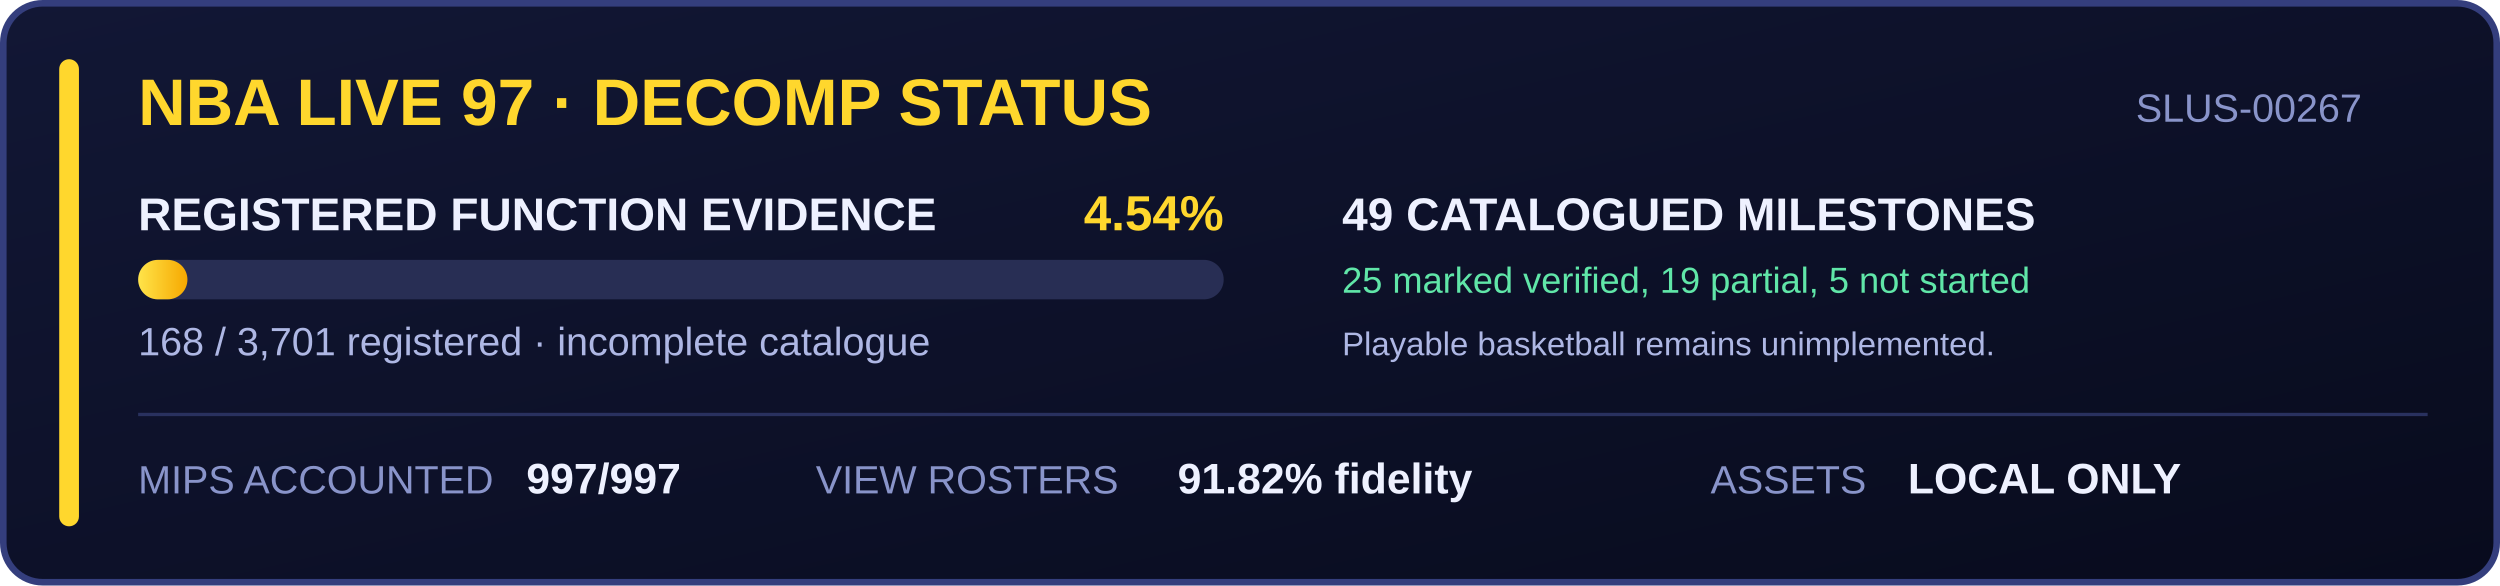
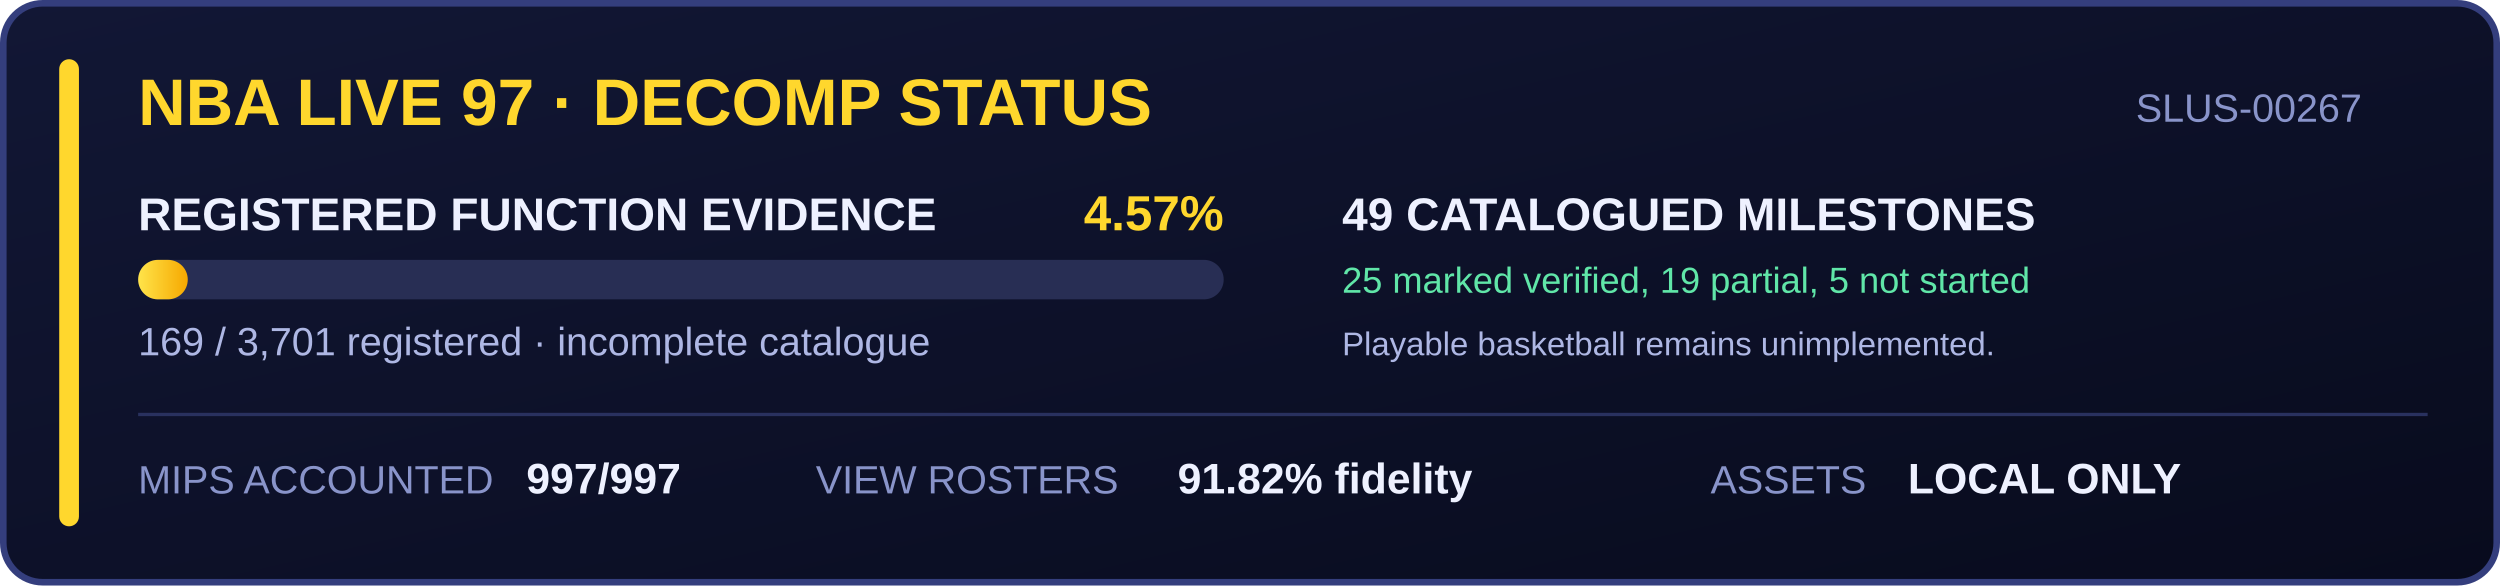
<svg xmlns="http://www.w3.org/2000/svg" width="760" height="178" viewBox="0 0 760 178" role="img" aria-labelledby="title desc">
  <defs>
    <linearGradient id="panel" x1="0" y1="0" x2="1" y2="1">
      <stop stop-color="#121735" />
      <stop offset="1" stop-color="#080b1d" />
    </linearGradient>
    <linearGradient id="gold" x1="0" y1="0" x2="1" y2="0">
      <stop stop-color="#ffe44a" />
      <stop offset="1" stop-color="#f6a800" />
    </linearGradient>
  </defs>
  <rect x="1" y="1" width="758" height="176" rx="12" fill="url(#panel)" stroke="#343e7d" stroke-width="2" />
  <rect x="18" y="18" width="6" height="142" rx="3" fill="#ffd72d" />
  <g font-family="Segoe UI, Arial, sans-serif">
    <text x="42" y="38" fill="#ffd72d" font-size="20" font-weight="700">NBA LIVE 97 · DECOMP STATUS</text>
    <text x="718" y="37" fill="#8994ca" font-size="12" text-anchor="end">SLUS-00267</text>
    <text x="42" y="70" fill="#eef1ff" font-size="14" font-weight="600">REGISTERED FUNCTION EVIDENCE</text>
-     <text x="372" y="70" fill="#ffd72d" font-size="15" font-weight="700" text-anchor="end">4.54%</text>
+     <text x="372" y="70" fill="#ffd72d" font-size="15" font-weight="700" text-anchor="end">4.57%</text>
    <rect x="42" y="79" width="330" height="12" rx="6" fill="#282e54" />
-     <rect x="42" y="79" width="14.98" height="12" rx="6" fill="url(#gold)" />
-     <text x="42" y="108" fill="#aeb7e4" font-size="12">168 / 3,701 registered · incomplete catalogue</text>
+     <rect x="42" y="79" width="15.08" height="12" rx="6" fill="url(#gold)" />
+     <text x="42" y="108" fill="#aeb7e4" font-size="12">169 / 3,701 registered · incomplete catalogue</text>
    <text x="408" y="70" fill="#eef1ff" font-size="14" font-weight="600">49 CATALOGUED MILESTONES</text>
    <text x="408" y="89" fill="#60e6a8" font-size="11">25 marked verified, 19 partial, 5 not started</text>
    <text x="408" y="108" fill="#aeb7e4" font-size="10">Playable basketball remains unimplemented.</text>
    <line x1="42" y1="126" x2="738" y2="126" stroke="#29315f" />
    <text x="42" y="150" fill="#8994ca" font-size="12">MIPS ACCOUNTED</text>
    <text x="160" y="150" fill="#eef1ff" font-size="13" font-weight="700">997/997</text>
    <text x="248" y="150" fill="#8994ca" font-size="12">VIEW ROSTERS</text>
    <text x="358" y="150" fill="#eef1ff" font-size="13" font-weight="700">91.82% fidelity</text>
    <text x="520" y="150" fill="#8994ca" font-size="12">ASSETS</text>
    <text x="580" y="150" fill="#eef1ff" font-size="13" font-weight="700">LOCAL ONLY</text>
  </g>
</svg>
